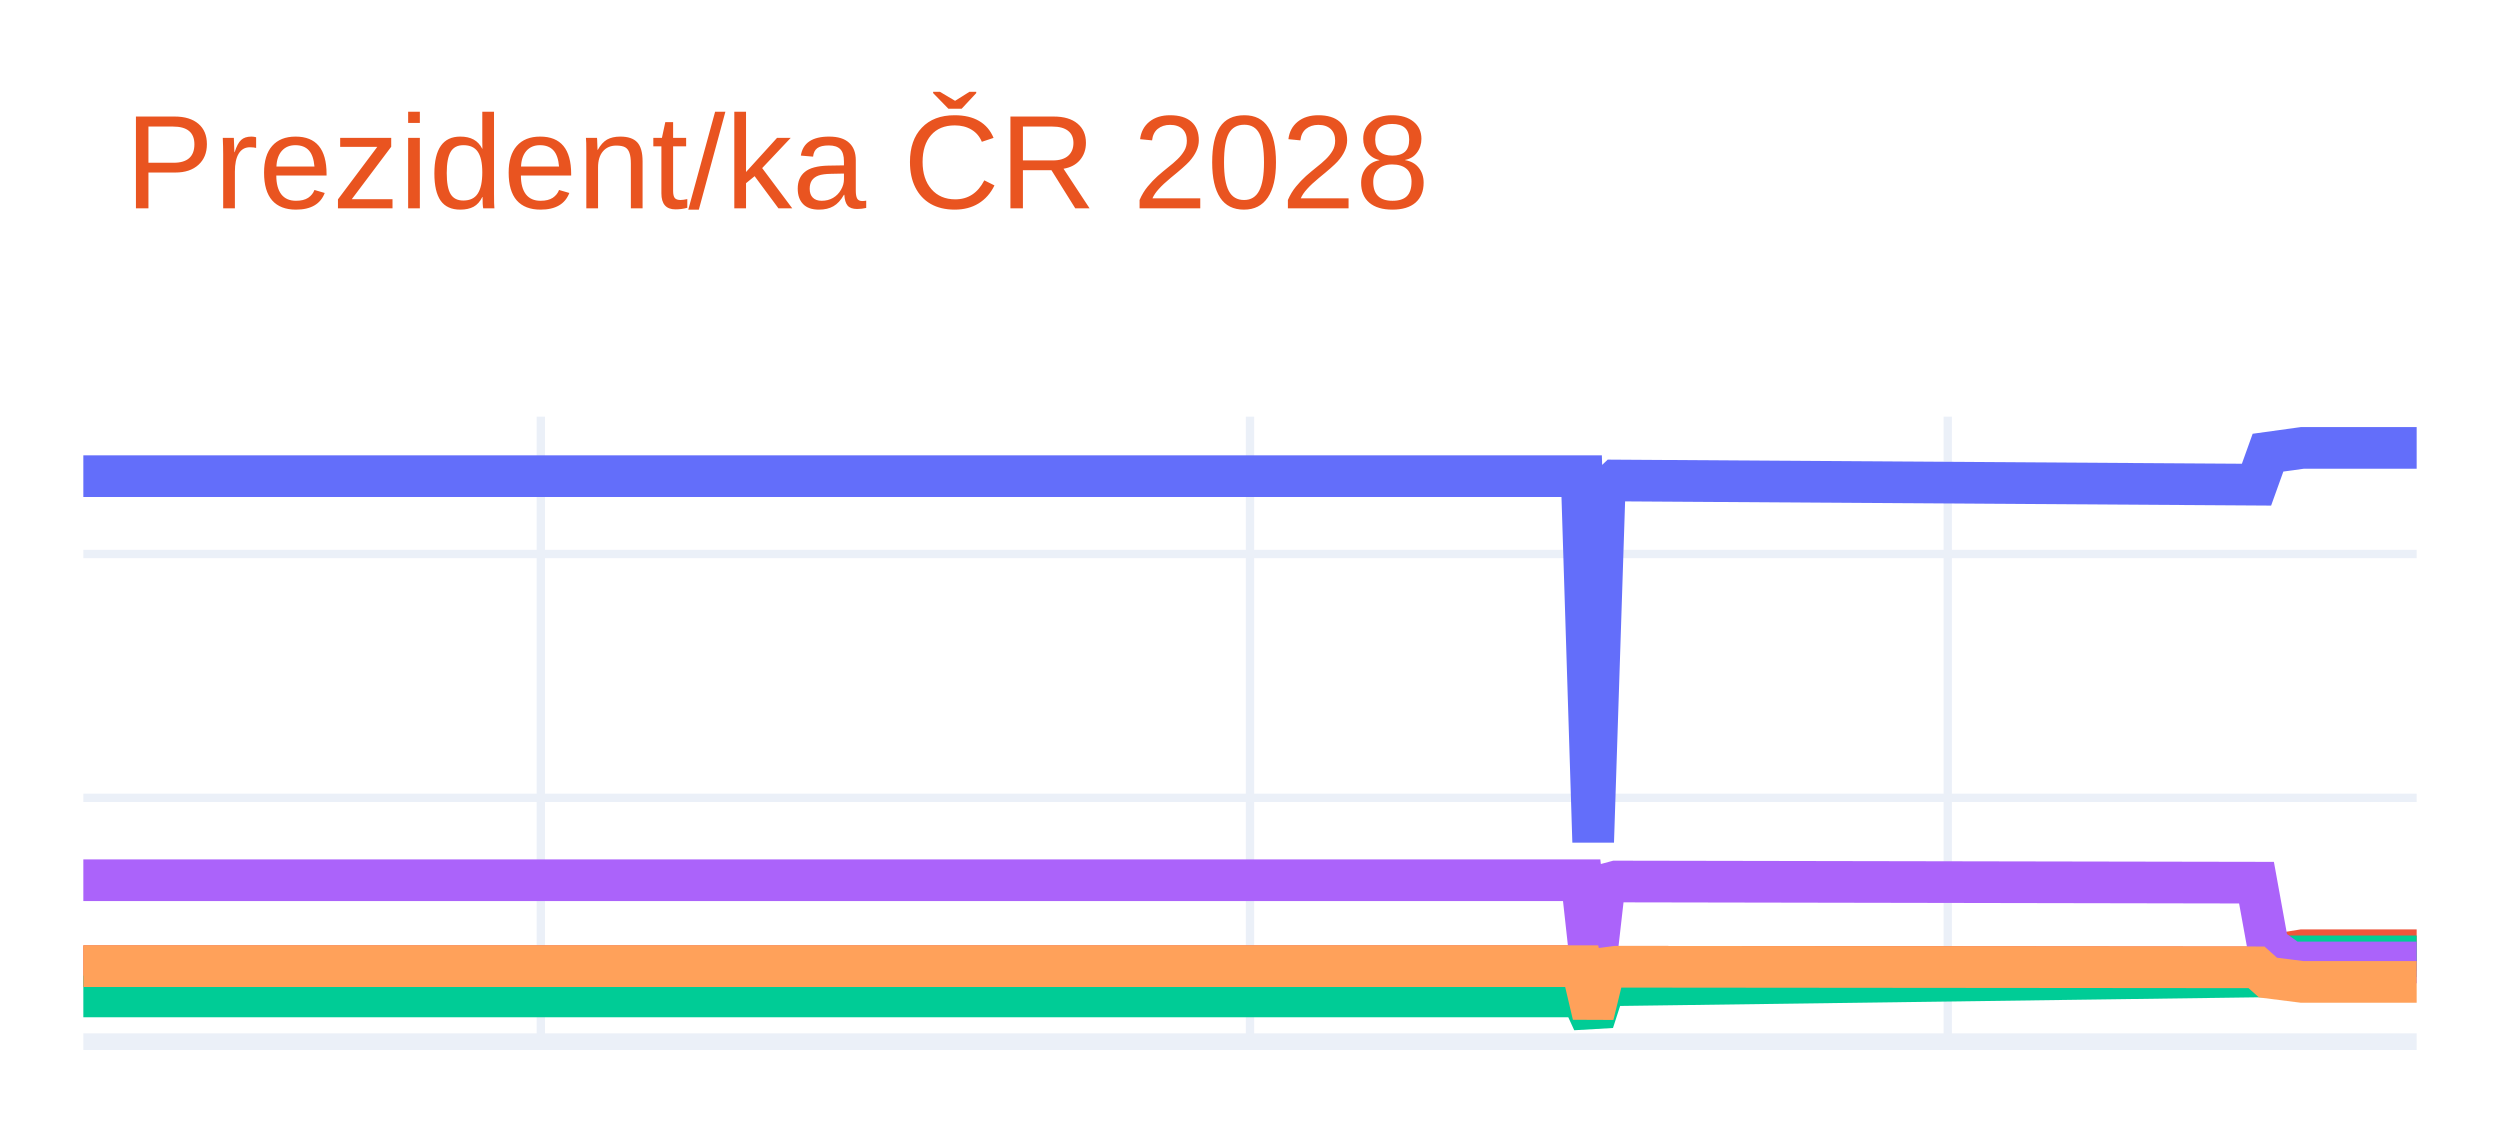
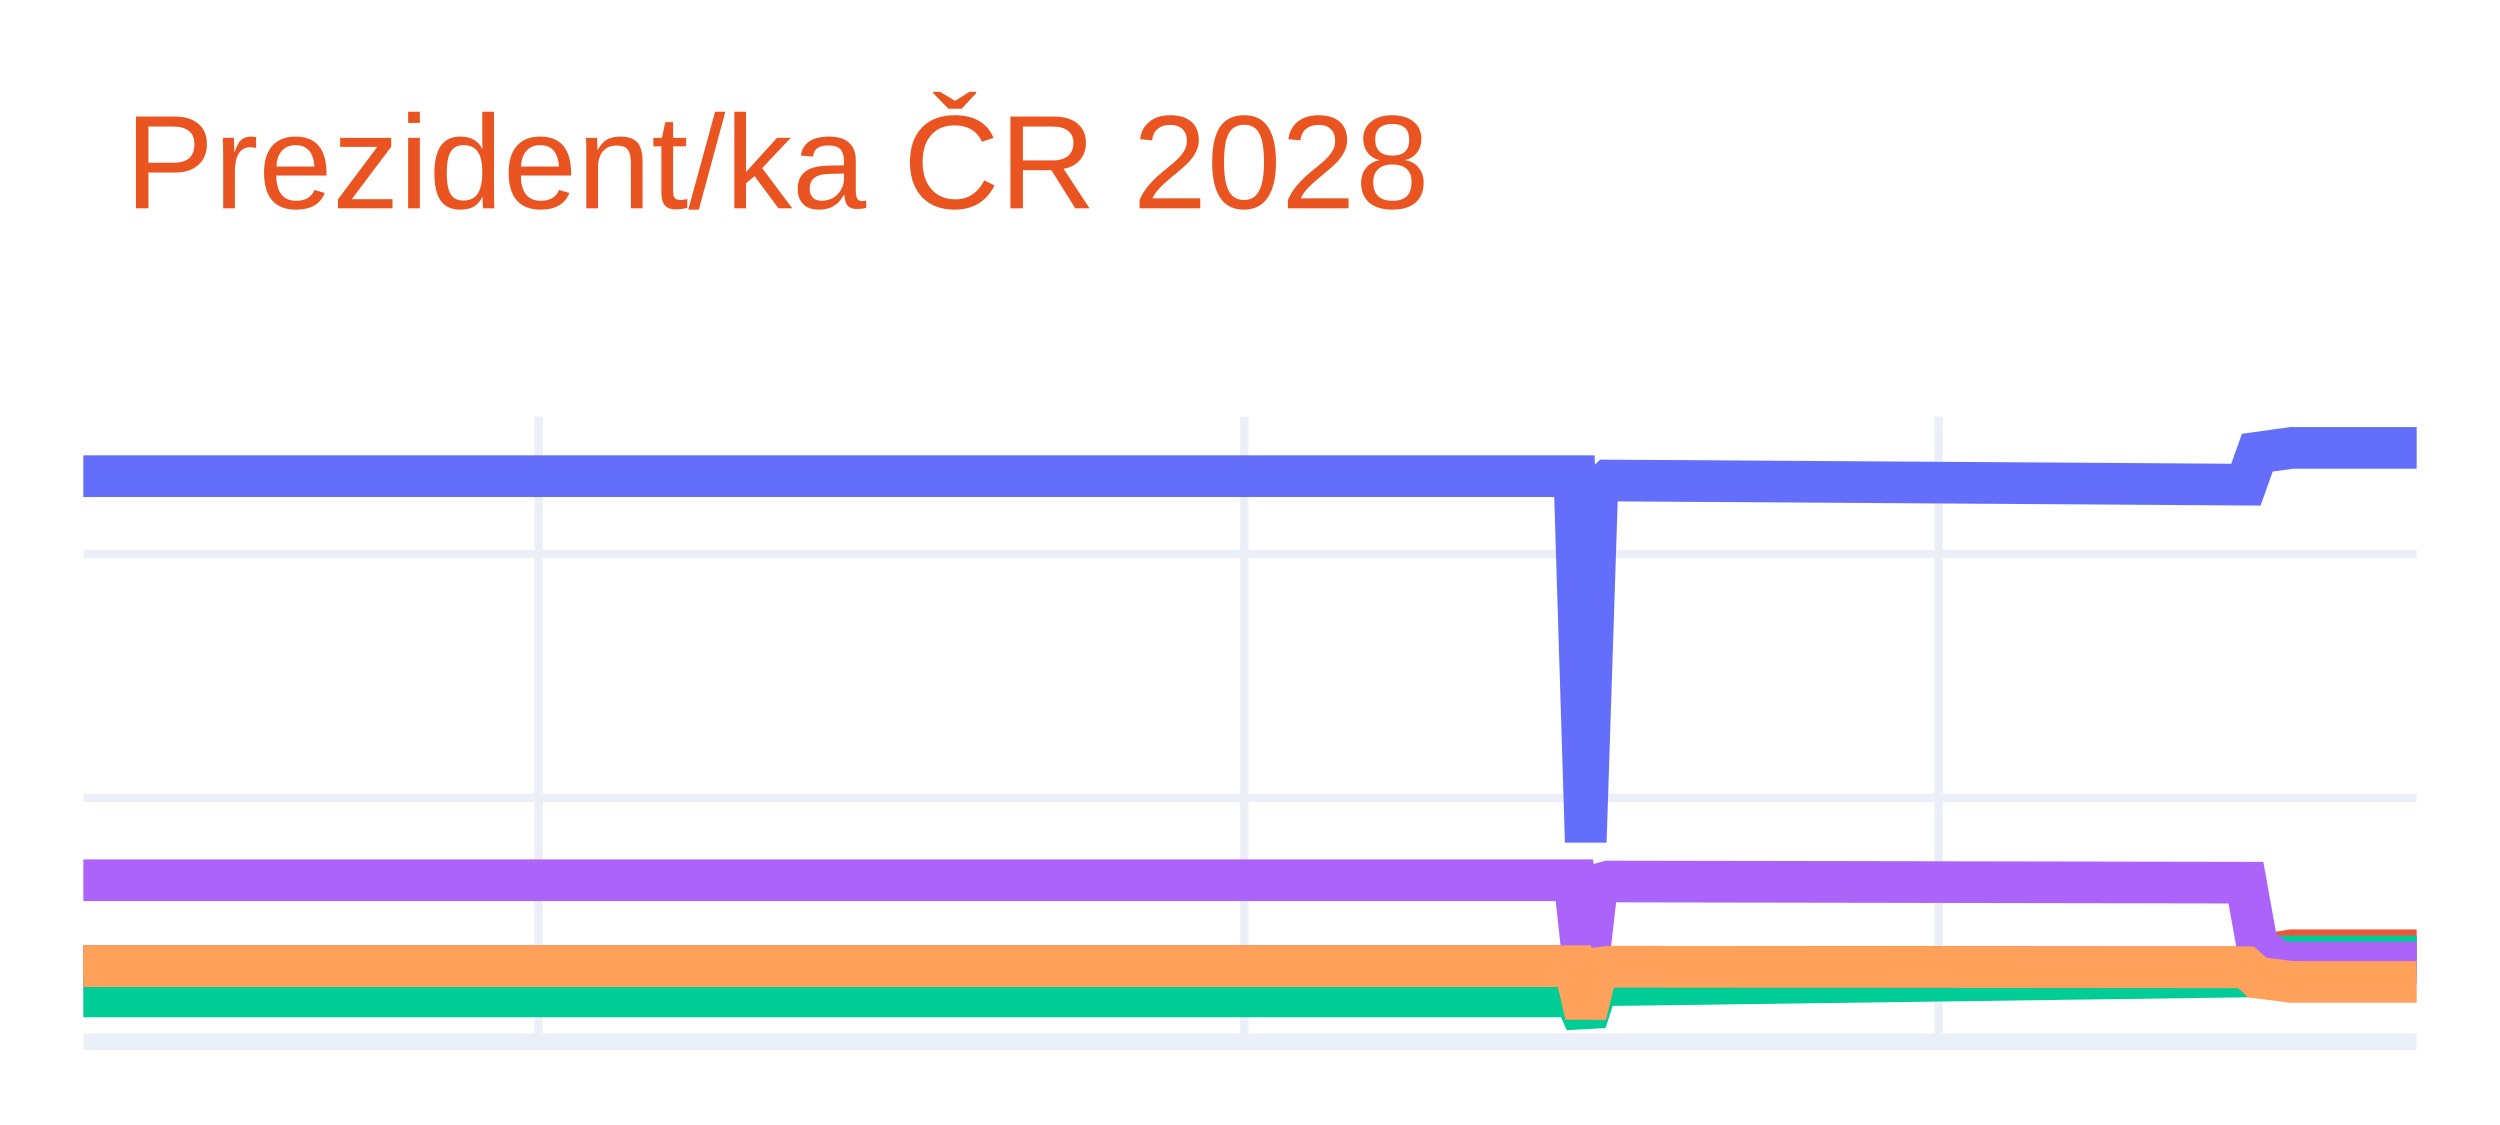
<svg xmlns="http://www.w3.org/2000/svg" class="main-svg" width="300" height="135" style="" viewBox="0 0 300 135">
  <rect x="0" y="0" width="300" height="135" style="fill: rgb(255, 255, 255); fill-opacity: 1;" />
-   <defs id="defs-904a48">
+   <defs id="defs-7eb0d7">
    <g class="clips">
-       <clipPath id="clip904a48xyplot" class="plotclip">
+       <clipPath id="clip7eb0d7xyplot" class="plotclip">
        <rect width="280" height="75" />
      </clipPath>
-       <clipPath class="axesclip" id="clip904a48x">
+       <clipPath class="axesclip" id="clip7eb0d7x">
        <rect x="10" y="0" width="280" height="135" />
      </clipPath>
-       <clipPath class="axesclip" id="clip904a48y">
+       <clipPath class="axesclip" id="clip7eb0d7y">
        <rect x="0" y="50" width="300" height="75" />
      </clipPath>
-       <clipPath class="axesclip" id="clip904a48xy">
+       <clipPath class="axesclip" id="clip7eb0d7xy">
        <rect x="10" y="50" width="280" height="75" />
      </clipPath>
    </g>
    <g class="gradients" />
    <g class="patterns" />
  </defs>
  <g class="bglayer" />
  <g class="layer-below">
    <g class="imagelayer" />
    <g class="shapelayer" />
  </g>
  <g class="cartesianlayer">
    <g class="subplot xy">
      <g class="layer-subplot">
        <g class="shapelayer" />
        <g class="imagelayer" />
      </g>
      <g class="minor-gridlayer">
        <g class="x" />
        <g class="y" />
      </g>
      <g class="gridlayer">
        <g class="x">
-           <path class="xgrid crisp" transform="translate(64.9,0)" d="M0,50v75" style="stroke: rgb(235, 240, 248); stroke-opacity: 1; stroke-width: 1px;" />
-           <path class="xgrid crisp" transform="translate(150,0)" d="M0,50v75" style="stroke: rgb(235, 240, 248); stroke-opacity: 1; stroke-width: 1px;" />
-           <path class="xgrid crisp" transform="translate(233.73,0)" d="M0,50v75" style="stroke: rgb(235, 240, 248); stroke-opacity: 1; stroke-width: 1px;" />
+           <path class="xgrid crisp" transform="translate(64.63,0)" d="M0,50v75" style="stroke: rgb(235, 240, 248); stroke-opacity: 1; stroke-width: 1px;" />
+           <path class="xgrid crisp" transform="translate(149.32,0)" d="M0,50v75" style="stroke: rgb(235, 240, 248); stroke-opacity: 1; stroke-width: 1px;" />
+           <path class="xgrid crisp" transform="translate(232.63,0)" d="M0,50v75" style="stroke: rgb(235, 240, 248); stroke-opacity: 1; stroke-width: 1px;" />
        </g>
        <g class="y">
          <path class="ygrid crisp" transform="translate(0,95.74)" d="M10,0h280" style="stroke: rgb(235, 240, 248); stroke-opacity: 1; stroke-width: 1px;" />
          <path class="ygrid crisp" transform="translate(0,66.48)" d="M10,0h280" style="stroke: rgb(235, 240, 248); stroke-opacity: 1; stroke-width: 1px;" />
        </g>
      </g>
      <g class="zerolinelayer">
        <path class="yzl zl crisp" transform="translate(0,125)" d="M10,0h280" style="stroke: rgb(235, 240, 248); stroke-opacity: 1; stroke-width: 2px;" />
      </g>
      <path class="xlines-below" />
      <path class="ylines-below" />
      <g class="overlines-below" />
      <g class="xaxislayer-below" />
      <g class="yaxislayer-below" />
      <g class="overaxes-below" />
-       <g class="plot" transform="translate(10,50)" clip-path="url(#clip904a48xyplot)">
+       <g class="plot" transform="translate(10,50)" clip-path="url(#clip7eb0d7xyplot)">
        <g class="scatterlayer mlayer">
-           <g class="trace scatter trace4e9e45" style="stroke-miterlimit: 2; opacity: 1;">
+           <g class="trace scatter trace577bb0" style="stroke-miterlimit: 2; opacity: 1;">
            <g class="fills" />
            <g class="errorbars" />
            <g class="lines">
-               <path class="js-line" d="M0,7.14L179.8,7.14L181.18,51.04L182.55,8.97L183.92,7.66L260.78,8.16L262.16,4.32L266.27,3.75L267.65,3.75L280,3.75" style="vector-effect: none; fill: none; stroke: rgb(99, 110, 250); stroke-opacity: 1; stroke-width: 5px; opacity: 1;" />
+               <path class="js-line" d="M0,7.14L178.93,7.14L180.29,51.04L181.66,8.97L183.02,7.66L259.51,8.16L260.88,4.32L264.98,3.75L266.34,3.75L280,3.75" style="vector-effect: none; fill: none; stroke: rgb(99, 110, 250); stroke-opacity: 1; stroke-width: 5px; opacity: 1;" />
            </g>
            <g class="points" />
            <g class="text" />
          </g>
-           <g class="trace scatter trace0fc6cc" style="stroke-miterlimit: 2; opacity: 1;">
+           <g class="trace scatter trace76c2db" style="stroke-miterlimit: 2; opacity: 1;">
            <g class="fills" />
            <g class="errorbars" />
            <g class="lines">
-               <path class="js-line" d="M0,65.94L179.8,65.94L181.18,71.8L182.55,66.19L183.92,66.01L260.78,66.08L262.16,64.69L266.27,64.03L267.65,64.03L280,64.03" style="vector-effect: none; fill: none; stroke: rgb(239, 85, 59); stroke-opacity: 1; stroke-width: 5px; opacity: 1;" />
+               <path class="js-line" d="M0,65.94L178.93,65.94L180.29,71.8L181.66,66.19L183.02,66.01L259.51,66.08L260.88,64.69L264.98,64.03L266.34,64.03L280,64.03" style="vector-effect: none; fill: none; stroke: rgb(239, 85, 59); stroke-opacity: 1; stroke-width: 5px; opacity: 1;" />
            </g>
            <g class="points" />
            <g class="text" />
          </g>
-           <g class="trace scatter trace4a28c7" style="stroke-miterlimit: 2; opacity: 1;">
+           <g class="trace scatter tracea21aa1" style="stroke-miterlimit: 2; opacity: 1;">
            <g class="fills" />
            <g class="errorbars" />
            <g class="lines">
-               <path class="js-line" d="M0,69.57L179.8,69.57L181.18,72.59L182.55,68.36L183.92,68.22L260.78,67.18L262.16,65.57L264.9,64.76L266.27,64.76L280,64.76" style="vector-effect: none; fill: none; stroke: rgb(0, 204, 150); stroke-opacity: 1; stroke-width: 5px; opacity: 1;" />
+               <path class="js-line" d="M0,69.57L178.93,69.57L180.29,72.59L181.66,68.36L183.02,68.22L259.51,67.18L260.88,65.57L263.61,64.76L264.98,64.76L280,64.76" style="vector-effect: none; fill: none; stroke: rgb(0, 204, 150); stroke-opacity: 1; stroke-width: 5px; opacity: 1;" />
            </g>
            <g class="points" />
            <g class="text" />
          </g>
-           <g class="trace scatter trace7894a6" style="stroke-miterlimit: 2; opacity: 1;">
+           <g class="trace scatter tracea0f29c" style="stroke-miterlimit: 2; opacity: 1;">
            <g class="fills" />
            <g class="errorbars" />
            <g class="lines">
-               <path class="js-line" d="M0,55.63L179.8,55.63L181.18,68.16L182.55,56.15L183.92,55.78L260.78,55.92L262.16,63.53L264.9,65.49L266.27,65.49L280,65.49" style="vector-effect: none; fill: none; stroke: rgb(171, 99, 250); stroke-opacity: 1; stroke-width: 5px; opacity: 1;" />
+               <path class="js-line" d="M0,55.63L178.93,55.63L180.29,68.16L181.66,56.15L183.02,55.78L259.51,55.92L260.88,63.53L263.61,65.49L264.98,65.49L280,65.49" style="vector-effect: none; fill: none; stroke: rgb(171, 99, 250); stroke-opacity: 1; stroke-width: 5px; opacity: 1;" />
            </g>
            <g class="points" />
            <g class="text" />
          </g>
-           <g class="trace scatter tracec6bbc8" style="stroke-miterlimit: 2; opacity: 1;">
+           <g class="trace scatter traceedd122" style="stroke-miterlimit: 2; opacity: 1;">
            <g class="fills" />
            <g class="errorbars" />
            <g class="lines">
-               <path class="js-line" d="M0,65.94L179.8,65.94L181.18,71.8L182.55,66.19L183.92,66.01L260.78,66.08L262.16,67.31L266.27,67.83L267.65,67.83L280,67.83" style="vector-effect: none; fill: none; stroke: rgb(255, 161, 90); stroke-opacity: 1; stroke-width: 5px; opacity: 1;" />
+               <path class="js-line" d="M0,65.94L178.93,65.94L180.29,71.8L181.66,66.19L183.02,66.01L259.51,66.08L260.88,67.31L264.98,67.83L266.34,67.83L280,67.83" style="vector-effect: none; fill: none; stroke: rgb(255, 161, 90); stroke-opacity: 1; stroke-width: 5px; opacity: 1;" />
            </g>
            <g class="points" />
            <g class="text" />
          </g>
        </g>
      </g>
      <g class="overplot" />
      <path class="xlines-above crisp" d="M0,0" style="fill: none;" />
      <path class="ylines-above crisp" d="M0,0" style="fill: none;" />
      <g class="overlines-above" />
      <g class="xaxislayer-above" />
      <g class="yaxislayer-above" />
      <g class="overaxes-above" />
    </g>
  </g>
  <g class="polarlayer" />
  <g class="smithlayer" />
  <g class="ternarylayer" />
  <g class="geolayer" />
  <g class="funnelarealayer" />
  <g class="pielayer" />
  <g class="iciclelayer" />
  <g class="treemaplayer" />
  <g class="sunburstlayer" />
  <g class="glimages" />
-   <defs id="topdefs-904a48">
+   <defs id="topdefs-7eb0d7">
    <g class="clips" />
  </defs>
  <g class="layer-above">
    <g class="imagelayer" />
    <g class="shapelayer" />
  </g>
  <g class="infolayer">
    <g class="g-gtitle">
      <text class="gtitle" x="15" y="25" text-anchor="start" dy="0em" style="font-family: Ubuntu, verdana, arial, sans-serif; font-size: 16px; fill: rgb(233, 84, 32); opacity: 1; font-weight: normal; white-space: pre;">Prezident/ka ČR 2028</text>
    </g>
    <g class="g-xtitle" />
    <g class="g-ytitle" />
  </g>
</svg>
